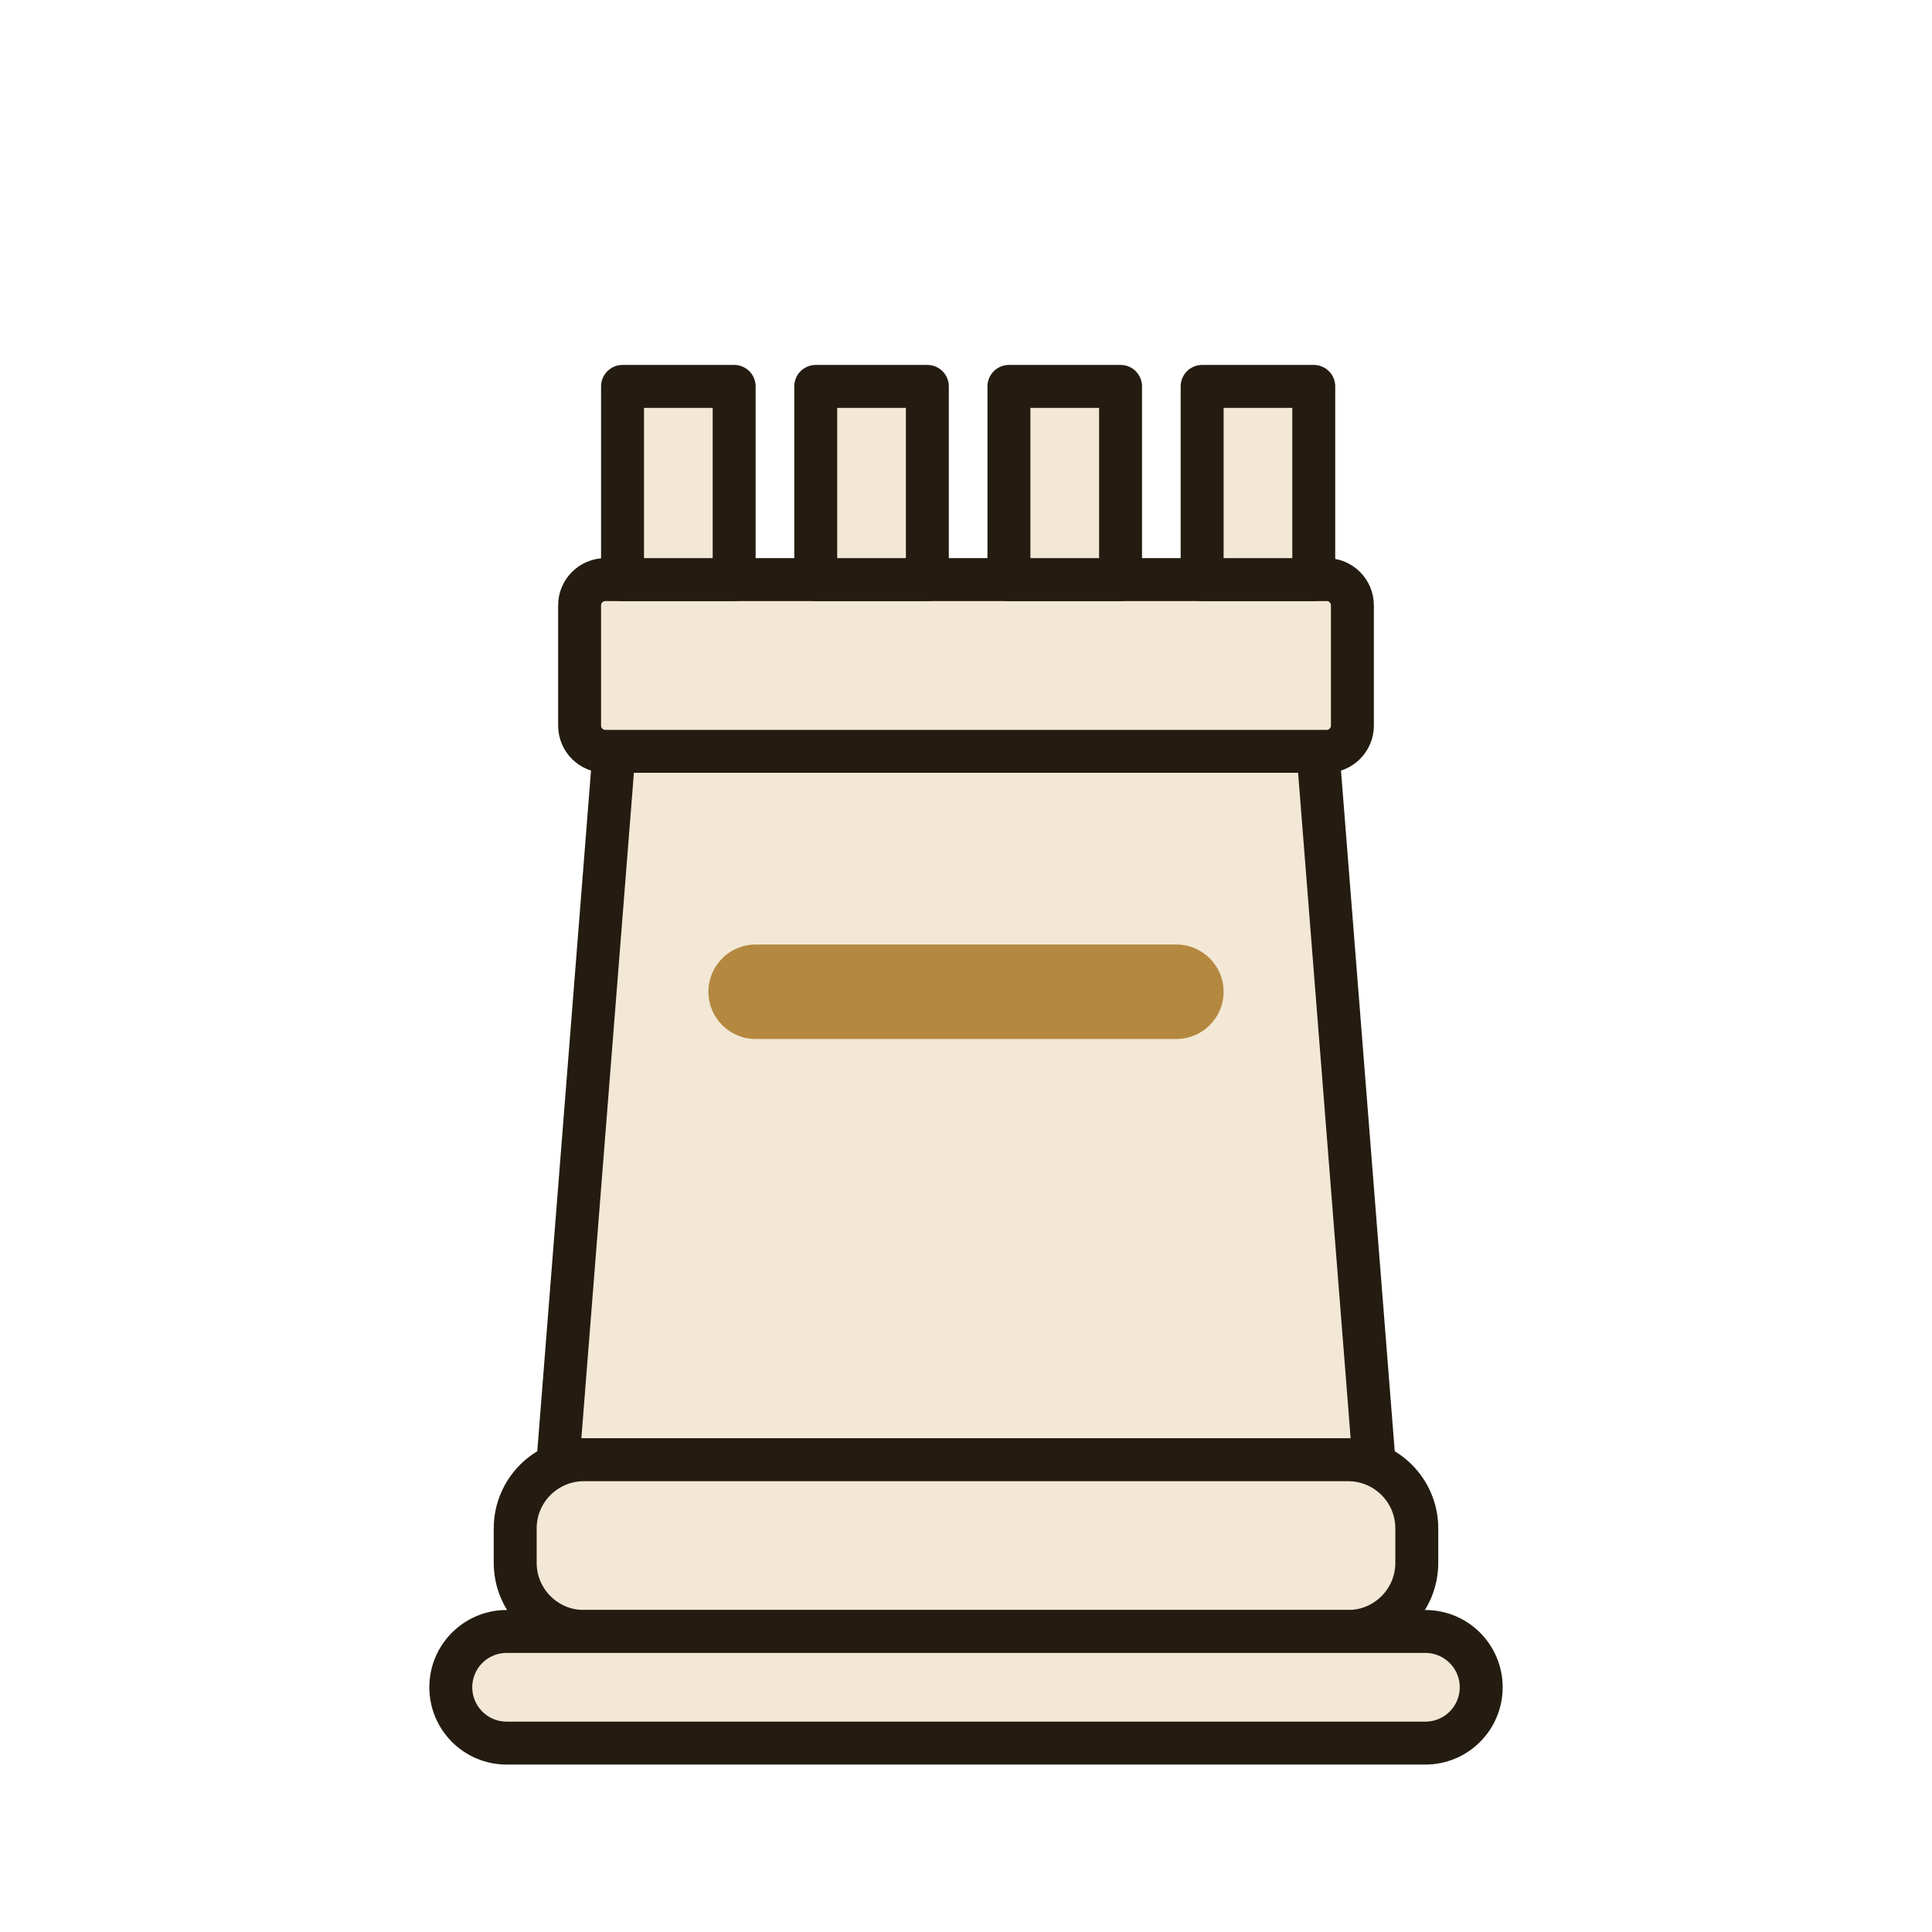
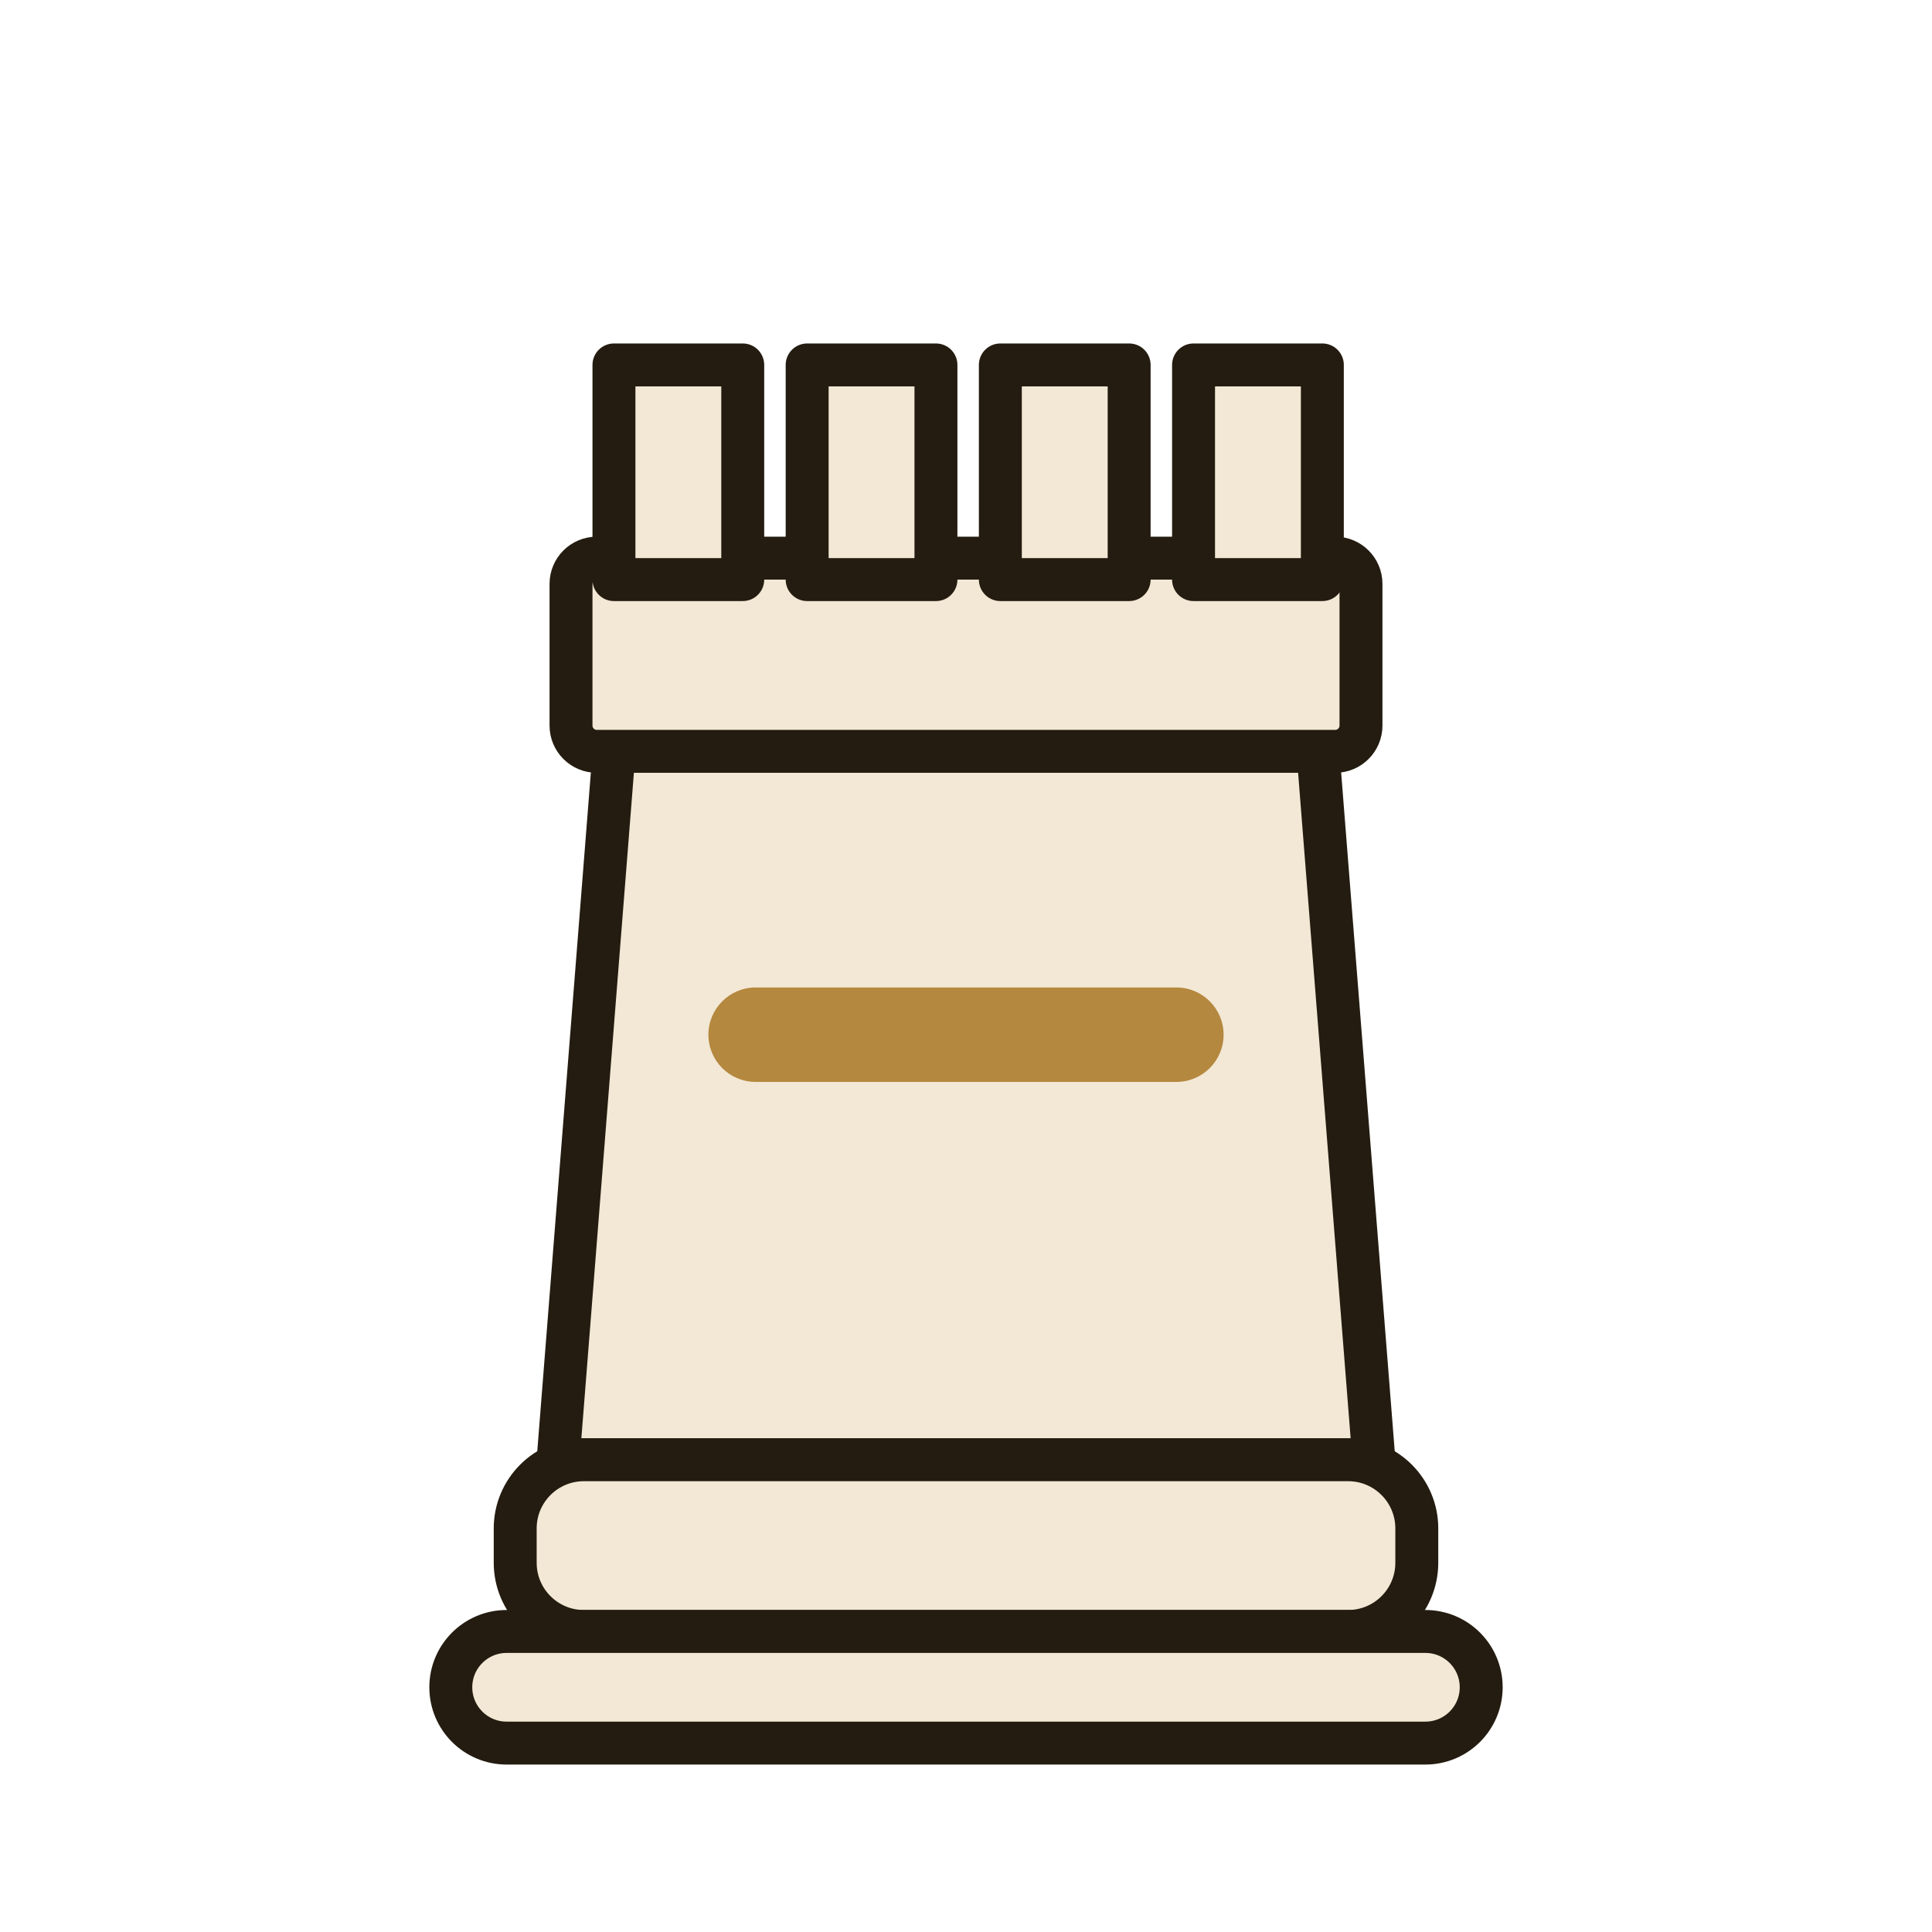
<svg xmlns="http://www.w3.org/2000/svg" viewBox="0 0 45 45">
  <g fill="#f2e8d5" stroke="#241c10" stroke-width="1" stroke-linejoin="round">
    <style>.piece-band{fill:#b5883f;stroke:none}.piece-line{stroke:#241c10;stroke-width:1.1}.piece-eye{fill:#241c10;stroke:none}</style>
    <path d="M 13.00 34 L 14.50 15 L 30.50 15 L 32.00 34 Z" />
    <rect x="12.00" y="34" width="21.00" height="4" rx="1.6" />
    <rect x="10.50" y="38" width="24.00" height="2.6" rx="1.3" />
-     <rect x="13.50" y="13.5" width="18" height="4" rx="0.6" />
-     <rect x="14.50" y="9" width="2.6" height="4.5" />
-     <rect x="19.00" y="9" width="2.6" height="4.5" />
-     <rect x="23.50" y="9" width="2.6" height="4.5" />
-     <rect x="28.00" y="9" width="2.6" height="4.5" />
-     <rect x="16.50" y="22" width="12" height="2.2" rx="1.1" class="piece-band" />
+     <rect x="13.30" y="13" width="18.4" height="4.5" rx="0.6" />
+     <rect x="14.30" y="8.5" width="3" height="5" />
+     <rect x="18.80" y="8.5" width="3" height="5" />
+     <rect x="23.30" y="8.5" width="3" height="5" />
+     <rect x="27.80" y="8.5" width="3" height="5" />
+     <rect x="16.50" y="23" width="12" height="2.2" rx="1.1" class="piece-band" />
  </g>
</svg>
